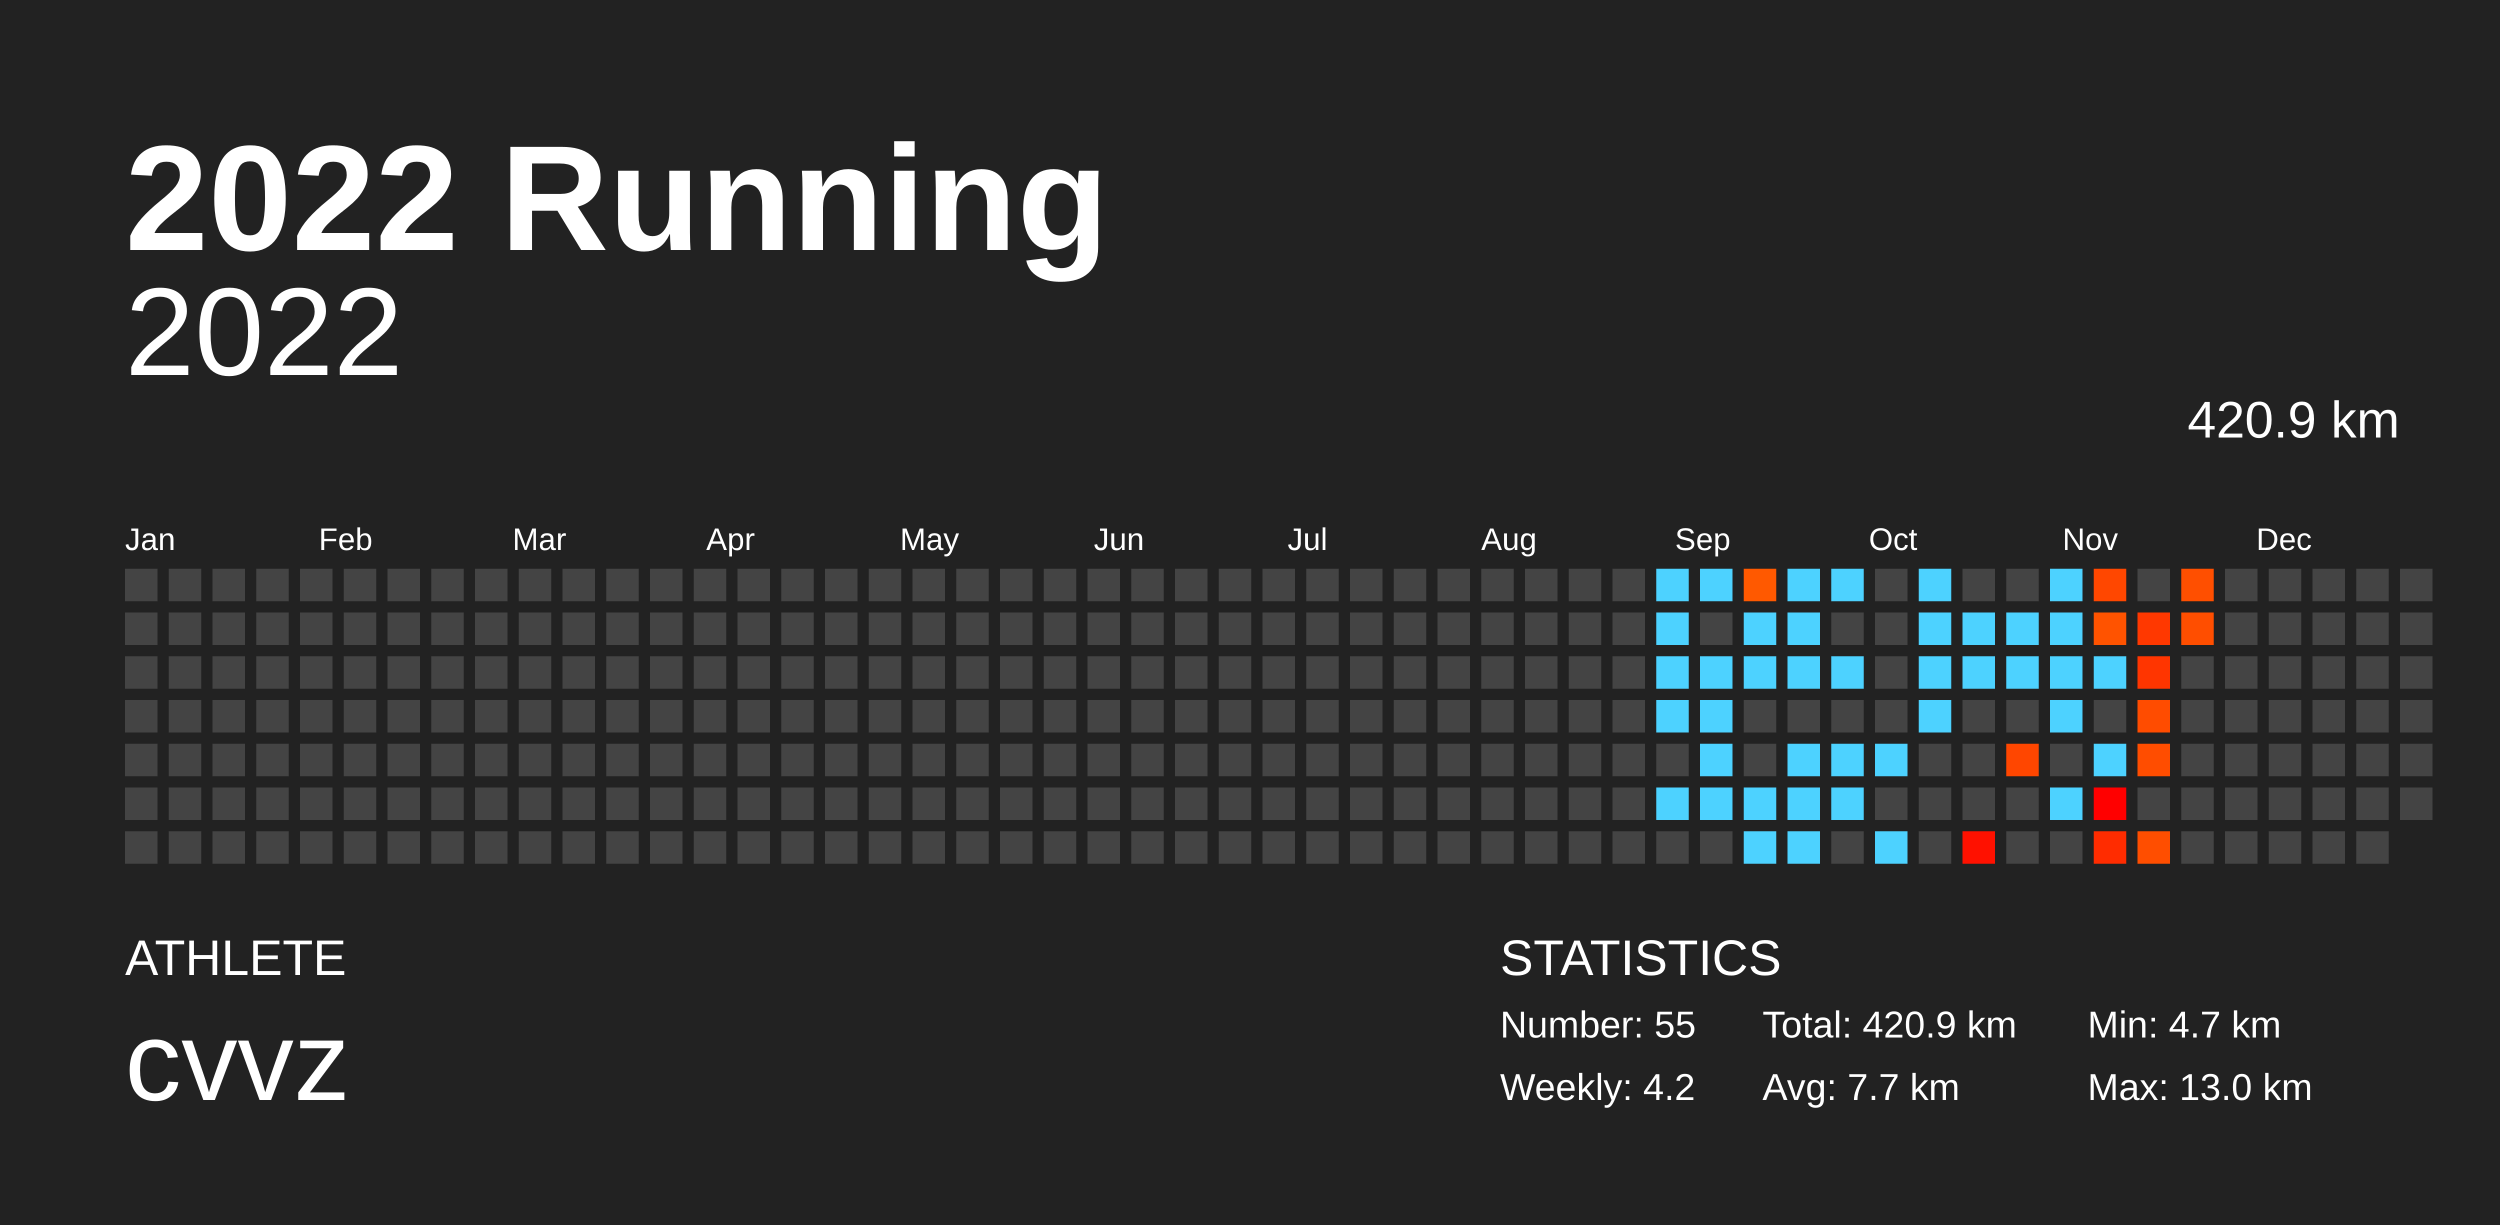
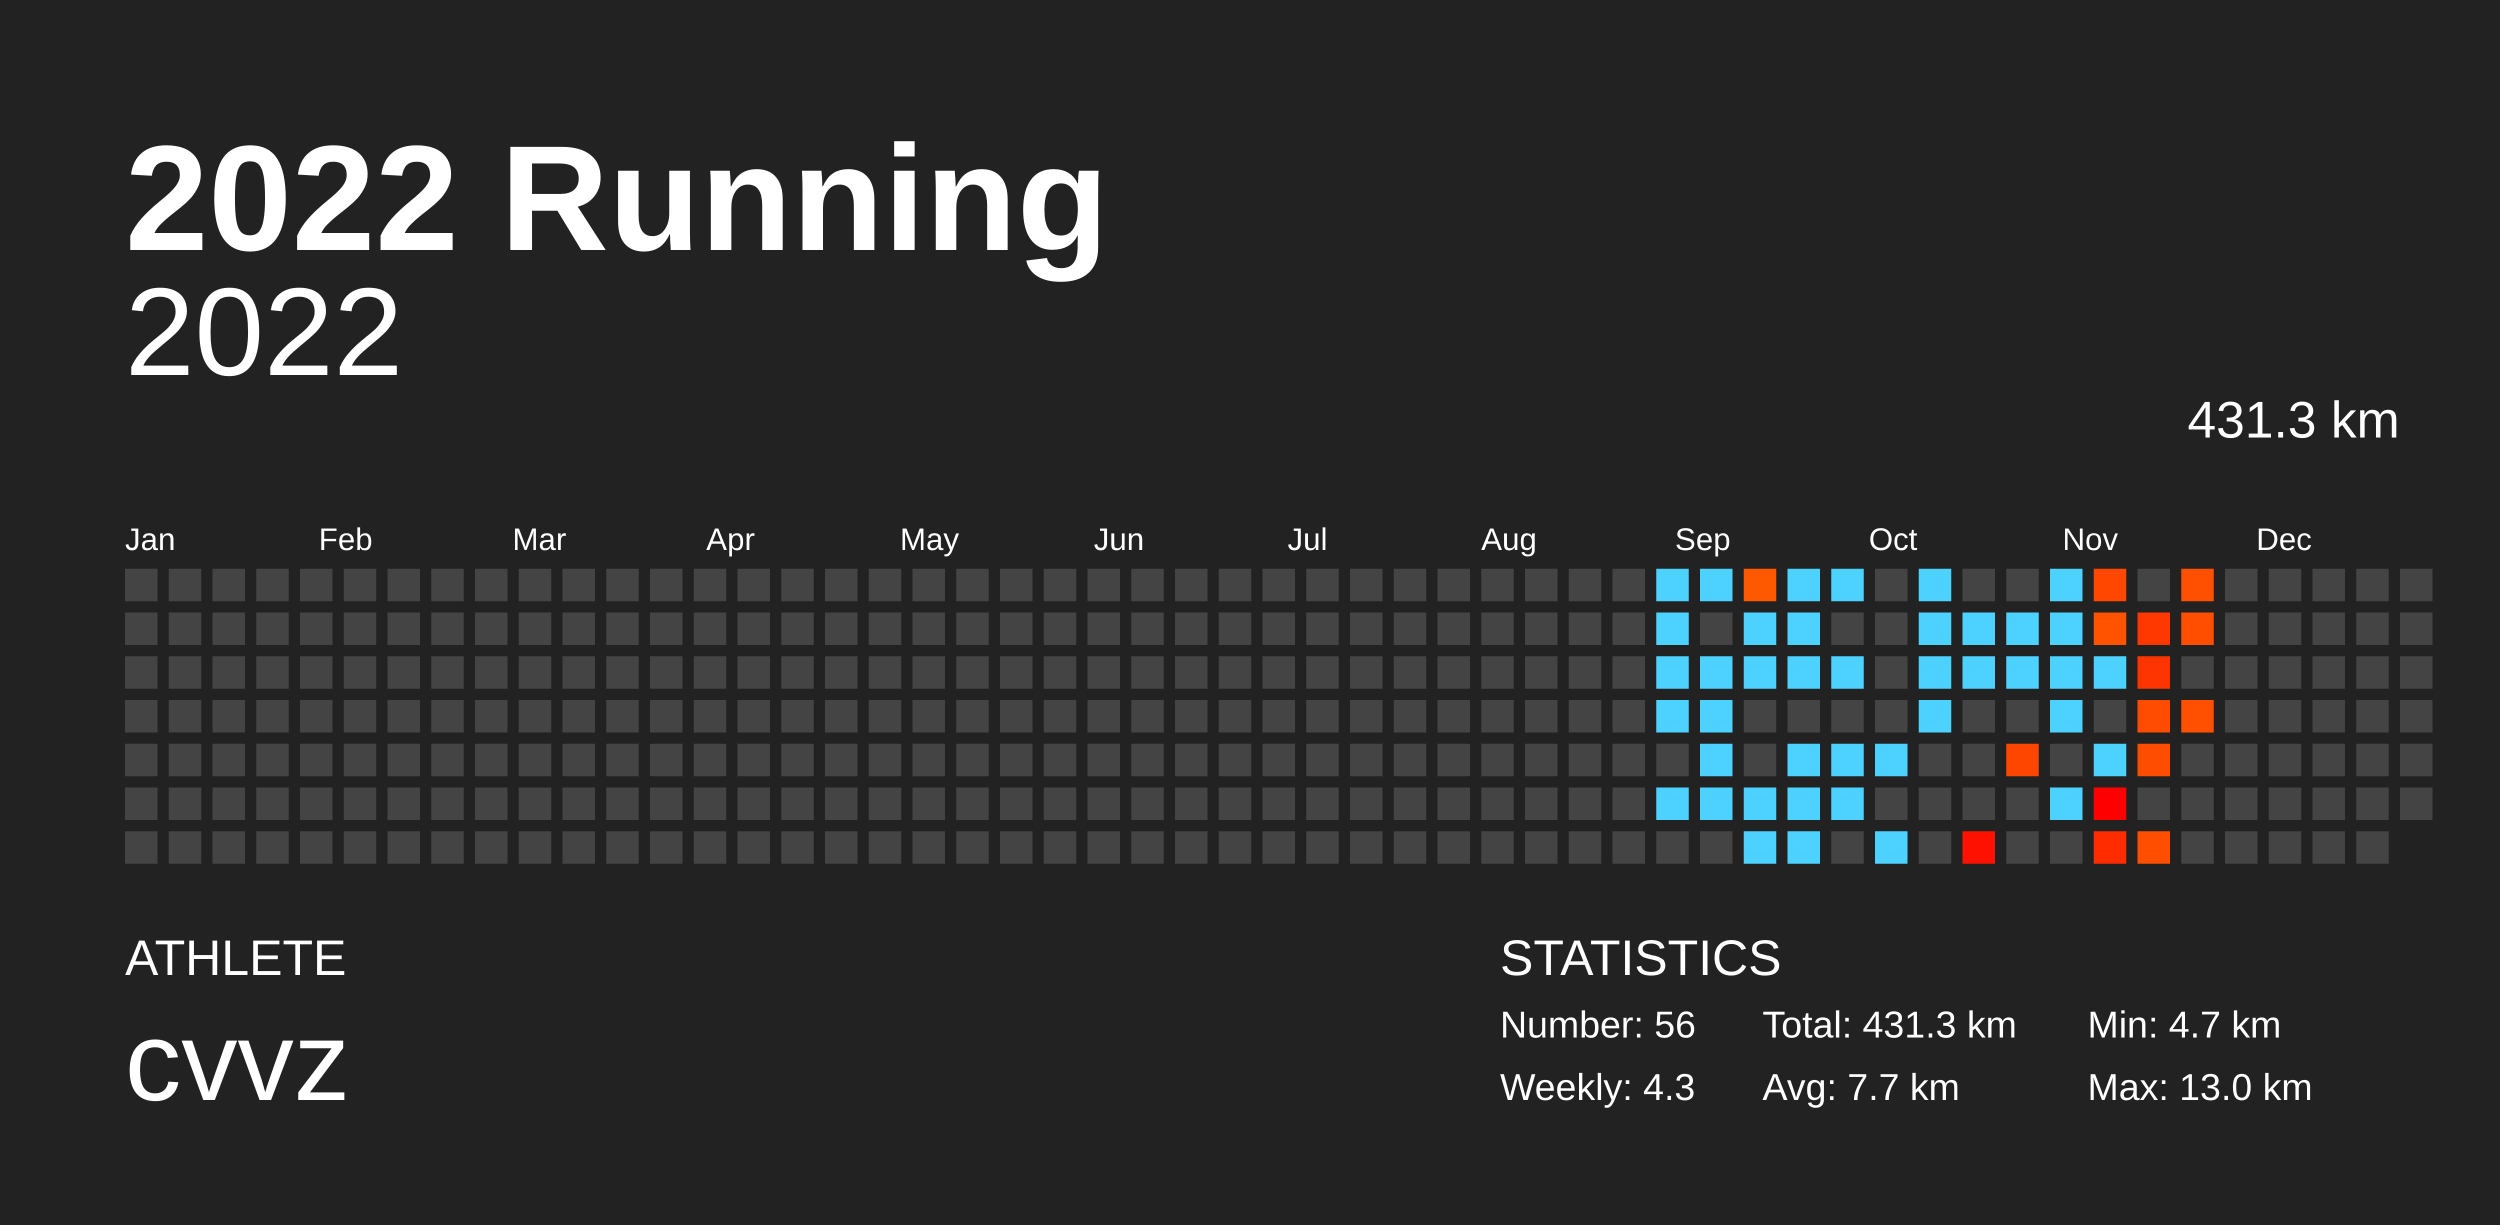
<svg xmlns="http://www.w3.org/2000/svg" baseProfile="full" height="98mm" version="1.1" viewBox="0,0,200,98" width="200mm">
  <defs />
  <rect fill="#222222" height="98" width="200" x="0" y="0" />
  <text fill="#FFFFFF" style="font-size:12px; font-family:Arial; font-weight:bold;" x="10" y="20">2022 Running</text>
  <text fill="#FFFFFF" style="font-size:4px; font-family:Arial" x="10" y="78">ATHLETE</text>
  <text fill="#FFFFFF" style="font-size:9px; font-family:Arial" x="10" y="88">cvvz</text>
  <text fill="#FFFFFF" style="font-size:4px; font-family:Arial" x="120" y="78">STATISTICS</text>
-   <text fill="#FFFFFF" style="font-size:3px; font-family:Arial" x="120" y="83">Number: 55</text>
-   <text fill="#FFFFFF" style="font-size:3px; font-family:Arial" x="120" y="88">Weekly: 4.2</text>
-   <text fill="#FFFFFF" style="font-size:3px; font-family:Arial" x="141" y="83">Total: 420.9 km</text>
+   <text fill="#FFFFFF" style="font-size:3px; font-family:Arial" x="120" y="83">Number: 56</text>
+   <text fill="#FFFFFF" style="font-size:3px; font-family:Arial" x="120" y="88">Weekly: 4.3</text>
+   <text fill="#FFFFFF" style="font-size:3px; font-family:Arial" x="141" y="83">Total: 431.3 km</text>
  <text fill="#FFFFFF" style="font-size:3px; font-family:Arial" x="141" y="88">Avg: 7.7 km</text>
  <text fill="#FFFFFF" style="font-size:3px; font-family:Arial" x="167" y="83">Min: 4.7 km</text>
  <text fill="#FFFFFF" style="font-size:3px; font-family:Arial" x="167" y="88">Max: 13.0 km</text>
  <text alignment-baseline="hanging" fill="#FFFFFF" style="font-size:10.0px; font-family:Arial;" x="10" y="30">2022</text>
-   <text alignment-baseline="hanging" fill="#FFFFFF" style="font-size:4.125px; font-family:Arial;" x="175" y="35">420.9 km</text>
+   <text alignment-baseline="hanging" fill="#FFFFFF" style="font-size:4.125px; font-family:Arial;" x="175" y="35">431.3 km</text>
  <text fill="#FFFFFF" style="font-size:2.5px; font-family:Arial" x="10.0" y="44">Jan</text>
  <text fill="#FFFFFF" style="font-size:2.5px; font-family:Arial" x="25.5" y="44">Feb</text>
  <text fill="#FFFFFF" style="font-size:2.5px; font-family:Arial" x="41.0" y="44">Mar</text>
  <text fill="#FFFFFF" style="font-size:2.5px; font-family:Arial" x="56.5" y="44">Apr</text>
  <text fill="#FFFFFF" style="font-size:2.5px; font-family:Arial" x="72.0" y="44">May</text>
  <text fill="#FFFFFF" style="font-size:2.5px; font-family:Arial" x="87.5" y="44">Jun</text>
  <text fill="#FFFFFF" style="font-size:2.5px; font-family:Arial" x="103.0" y="44">Jul</text>
  <text fill="#FFFFFF" style="font-size:2.5px; font-family:Arial" x="118.5" y="44">Aug</text>
  <text fill="#FFFFFF" style="font-size:2.5px; font-family:Arial" x="134.0" y="44">Sep</text>
  <text fill="#FFFFFF" style="font-size:2.5px; font-family:Arial" x="149.5" y="44">Oct</text>
  <text fill="#FFFFFF" style="font-size:2.5px; font-family:Arial" x="165.0" y="44">Nov</text>
  <text fill="#FFFFFF" style="font-size:2.5px; font-family:Arial" x="180.5" y="44">Dec</text>
  <rect fill="#444444" height="2.6" width="2.6" x="10.0" y="45.5" />
  <rect fill="#444444" height="2.6" width="2.6" x="10.0" y="49.0" />
  <rect fill="#444444" height="2.6" width="2.6" x="10.0" y="52.5" />
  <rect fill="#444444" height="2.6" width="2.6" x="10.0" y="56.0" />
  <rect fill="#444444" height="2.6" width="2.6" x="10.0" y="59.5" />
  <rect fill="#444444" height="2.6" width="2.6" x="10.0" y="63.0" />
  <rect fill="#444444" height="2.6" width="2.6" x="10.0" y="66.5" />
  <rect fill="#444444" height="2.6" width="2.6" x="13.5" y="45.5" />
  <rect fill="#444444" height="2.6" width="2.6" x="13.5" y="49.0" />
  <rect fill="#444444" height="2.6" width="2.6" x="13.5" y="52.5" />
  <rect fill="#444444" height="2.6" width="2.6" x="13.5" y="56.0" />
  <rect fill="#444444" height="2.6" width="2.6" x="13.5" y="59.5" />
  <rect fill="#444444" height="2.6" width="2.6" x="13.5" y="63.0" />
  <rect fill="#444444" height="2.6" width="2.6" x="13.5" y="66.5" />
  <rect fill="#444444" height="2.6" width="2.6" x="17.0" y="45.5" />
  <rect fill="#444444" height="2.6" width="2.6" x="17.0" y="49.0" />
  <rect fill="#444444" height="2.6" width="2.6" x="17.0" y="52.5" />
  <rect fill="#444444" height="2.6" width="2.6" x="17.0" y="56.0" />
  <rect fill="#444444" height="2.6" width="2.6" x="17.0" y="59.5" />
  <rect fill="#444444" height="2.6" width="2.6" x="17.0" y="63.0" />
  <rect fill="#444444" height="2.6" width="2.6" x="17.0" y="66.5" />
  <rect fill="#444444" height="2.6" width="2.6" x="20.5" y="45.5" />
  <rect fill="#444444" height="2.6" width="2.6" x="20.5" y="49.0" />
  <rect fill="#444444" height="2.6" width="2.6" x="20.5" y="52.5" />
  <rect fill="#444444" height="2.6" width="2.6" x="20.5" y="56.0" />
  <rect fill="#444444" height="2.6" width="2.6" x="20.5" y="59.5" />
  <rect fill="#444444" height="2.6" width="2.6" x="20.5" y="63.0" />
  <rect fill="#444444" height="2.6" width="2.6" x="20.5" y="66.5" />
  <rect fill="#444444" height="2.6" width="2.6" x="24.0" y="45.5" />
  <rect fill="#444444" height="2.6" width="2.6" x="24.0" y="49.0" />
  <rect fill="#444444" height="2.6" width="2.6" x="24.0" y="52.5" />
  <rect fill="#444444" height="2.6" width="2.6" x="24.0" y="56.0" />
  <rect fill="#444444" height="2.6" width="2.6" x="24.0" y="59.5" />
  <rect fill="#444444" height="2.6" width="2.6" x="24.0" y="63.0" />
  <rect fill="#444444" height="2.6" width="2.6" x="24.0" y="66.5" />
  <rect fill="#444444" height="2.6" width="2.6" x="27.5" y="45.5" />
  <rect fill="#444444" height="2.6" width="2.6" x="27.5" y="49.0" />
  <rect fill="#444444" height="2.6" width="2.6" x="27.5" y="52.5" />
  <rect fill="#444444" height="2.6" width="2.6" x="27.5" y="56.0" />
  <rect fill="#444444" height="2.6" width="2.6" x="27.5" y="59.5" />
  <rect fill="#444444" height="2.6" width="2.6" x="27.5" y="63.0" />
  <rect fill="#444444" height="2.6" width="2.6" x="27.5" y="66.5" />
  <rect fill="#444444" height="2.6" width="2.6" x="31.0" y="45.5" />
  <rect fill="#444444" height="2.6" width="2.6" x="31.0" y="49.0" />
  <rect fill="#444444" height="2.6" width="2.6" x="31.0" y="52.5" />
  <rect fill="#444444" height="2.6" width="2.6" x="31.0" y="56.0" />
  <rect fill="#444444" height="2.6" width="2.6" x="31.0" y="59.5" />
  <rect fill="#444444" height="2.6" width="2.6" x="31.0" y="63.0" />
  <rect fill="#444444" height="2.6" width="2.6" x="31.0" y="66.5" />
  <rect fill="#444444" height="2.6" width="2.6" x="34.5" y="45.5" />
  <rect fill="#444444" height="2.6" width="2.6" x="34.5" y="49.0" />
  <rect fill="#444444" height="2.6" width="2.6" x="34.5" y="52.5" />
  <rect fill="#444444" height="2.6" width="2.6" x="34.5" y="56.0" />
  <rect fill="#444444" height="2.6" width="2.6" x="34.5" y="59.5" />
  <rect fill="#444444" height="2.6" width="2.6" x="34.5" y="63.0" />
  <rect fill="#444444" height="2.6" width="2.6" x="34.5" y="66.5" />
  <rect fill="#444444" height="2.6" width="2.6" x="38.0" y="45.5" />
  <rect fill="#444444" height="2.6" width="2.6" x="38.0" y="49.0" />
  <rect fill="#444444" height="2.6" width="2.6" x="38.0" y="52.5" />
  <rect fill="#444444" height="2.6" width="2.6" x="38.0" y="56.0" />
  <rect fill="#444444" height="2.6" width="2.6" x="38.0" y="59.5" />
  <rect fill="#444444" height="2.6" width="2.6" x="38.0" y="63.0" />
  <rect fill="#444444" height="2.6" width="2.6" x="38.0" y="66.5" />
  <rect fill="#444444" height="2.6" width="2.6" x="41.5" y="45.5" />
  <rect fill="#444444" height="2.6" width="2.6" x="41.5" y="49.0" />
  <rect fill="#444444" height="2.6" width="2.6" x="41.5" y="52.5" />
  <rect fill="#444444" height="2.6" width="2.6" x="41.5" y="56.0" />
  <rect fill="#444444" height="2.6" width="2.6" x="41.5" y="59.5" />
  <rect fill="#444444" height="2.6" width="2.6" x="41.5" y="63.0" />
  <rect fill="#444444" height="2.6" width="2.6" x="41.5" y="66.5" />
  <rect fill="#444444" height="2.6" width="2.6" x="45.0" y="45.5" />
  <rect fill="#444444" height="2.6" width="2.6" x="45.0" y="49.0" />
  <rect fill="#444444" height="2.6" width="2.6" x="45.0" y="52.5" />
  <rect fill="#444444" height="2.6" width="2.6" x="45.0" y="56.0" />
  <rect fill="#444444" height="2.6" width="2.6" x="45.0" y="59.5" />
  <rect fill="#444444" height="2.6" width="2.6" x="45.0" y="63.0" />
  <rect fill="#444444" height="2.6" width="2.6" x="45.0" y="66.5" />
  <rect fill="#444444" height="2.6" width="2.6" x="48.5" y="45.5" />
  <rect fill="#444444" height="2.6" width="2.6" x="48.5" y="49.0" />
  <rect fill="#444444" height="2.6" width="2.6" x="48.5" y="52.5" />
  <rect fill="#444444" height="2.6" width="2.6" x="48.5" y="56.0" />
  <rect fill="#444444" height="2.6" width="2.6" x="48.5" y="59.5" />
  <rect fill="#444444" height="2.6" width="2.6" x="48.5" y="63.0" />
  <rect fill="#444444" height="2.6" width="2.6" x="48.5" y="66.5" />
  <rect fill="#444444" height="2.6" width="2.6" x="52.0" y="45.5" />
  <rect fill="#444444" height="2.6" width="2.6" x="52.0" y="49.0" />
  <rect fill="#444444" height="2.6" width="2.6" x="52.0" y="52.5" />
  <rect fill="#444444" height="2.6" width="2.6" x="52.0" y="56.0" />
  <rect fill="#444444" height="2.6" width="2.6" x="52.0" y="59.5" />
  <rect fill="#444444" height="2.6" width="2.6" x="52.0" y="63.0" />
  <rect fill="#444444" height="2.6" width="2.6" x="52.0" y="66.5" />
  <rect fill="#444444" height="2.6" width="2.6" x="55.5" y="45.5" />
  <rect fill="#444444" height="2.6" width="2.6" x="55.5" y="49.0" />
  <rect fill="#444444" height="2.6" width="2.6" x="55.5" y="52.5" />
  <rect fill="#444444" height="2.6" width="2.6" x="55.5" y="56.0" />
  <rect fill="#444444" height="2.6" width="2.6" x="55.5" y="59.5" />
  <rect fill="#444444" height="2.6" width="2.6" x="55.5" y="63.0" />
  <rect fill="#444444" height="2.6" width="2.6" x="55.5" y="66.5" />
  <rect fill="#444444" height="2.6" width="2.6" x="59.0" y="45.5" />
  <rect fill="#444444" height="2.6" width="2.6" x="59.0" y="49.0" />
  <rect fill="#444444" height="2.6" width="2.6" x="59.0" y="52.5" />
  <rect fill="#444444" height="2.6" width="2.6" x="59.0" y="56.0" />
  <rect fill="#444444" height="2.6" width="2.6" x="59.0" y="59.5" />
  <rect fill="#444444" height="2.6" width="2.6" x="59.0" y="63.0" />
  <rect fill="#444444" height="2.6" width="2.6" x="59.0" y="66.5" />
  <rect fill="#444444" height="2.6" width="2.6" x="62.5" y="45.5" />
  <rect fill="#444444" height="2.6" width="2.6" x="62.5" y="49.0" />
  <rect fill="#444444" height="2.6" width="2.6" x="62.5" y="52.5" />
  <rect fill="#444444" height="2.6" width="2.6" x="62.5" y="56.0" />
  <rect fill="#444444" height="2.6" width="2.6" x="62.5" y="59.5" />
  <rect fill="#444444" height="2.6" width="2.6" x="62.5" y="63.0" />
  <rect fill="#444444" height="2.6" width="2.6" x="62.5" y="66.5" />
  <rect fill="#444444" height="2.6" width="2.6" x="66.0" y="45.5" />
  <rect fill="#444444" height="2.6" width="2.6" x="66.0" y="49.0" />
  <rect fill="#444444" height="2.6" width="2.6" x="66.0" y="52.5" />
  <rect fill="#444444" height="2.6" width="2.6" x="66.0" y="56.0" />
  <rect fill="#444444" height="2.6" width="2.6" x="66.0" y="59.5" />
  <rect fill="#444444" height="2.6" width="2.6" x="66.0" y="63.0" />
  <rect fill="#444444" height="2.6" width="2.6" x="66.0" y="66.5" />
  <rect fill="#444444" height="2.6" width="2.6" x="69.5" y="45.5" />
  <rect fill="#444444" height="2.6" width="2.6" x="69.5" y="49.0" />
  <rect fill="#444444" height="2.6" width="2.6" x="69.5" y="52.5" />
  <rect fill="#444444" height="2.6" width="2.6" x="69.5" y="56.0" />
  <rect fill="#444444" height="2.6" width="2.6" x="69.5" y="59.5" />
  <rect fill="#444444" height="2.6" width="2.6" x="69.5" y="63.0" />
  <rect fill="#444444" height="2.6" width="2.6" x="69.5" y="66.5" />
  <rect fill="#444444" height="2.6" width="2.6" x="73.0" y="45.5" />
  <rect fill="#444444" height="2.6" width="2.6" x="73.0" y="49.0" />
  <rect fill="#444444" height="2.6" width="2.6" x="73.0" y="52.5" />
  <rect fill="#444444" height="2.6" width="2.6" x="73.0" y="56.0" />
  <rect fill="#444444" height="2.6" width="2.6" x="73.0" y="59.5" />
  <rect fill="#444444" height="2.6" width="2.6" x="73.0" y="63.0" />
  <rect fill="#444444" height="2.6" width="2.6" x="73.0" y="66.5" />
  <rect fill="#444444" height="2.6" width="2.6" x="76.5" y="45.5" />
  <rect fill="#444444" height="2.6" width="2.6" x="76.5" y="49.0" />
  <rect fill="#444444" height="2.6" width="2.6" x="76.5" y="52.5" />
  <rect fill="#444444" height="2.6" width="2.6" x="76.5" y="56.0" />
  <rect fill="#444444" height="2.6" width="2.6" x="76.5" y="59.5" />
  <rect fill="#444444" height="2.6" width="2.6" x="76.5" y="63.0" />
  <rect fill="#444444" height="2.6" width="2.6" x="76.5" y="66.5" />
  <rect fill="#444444" height="2.6" width="2.6" x="80.0" y="45.5" />
  <rect fill="#444444" height="2.6" width="2.6" x="80.0" y="49.0" />
  <rect fill="#444444" height="2.6" width="2.6" x="80.0" y="52.5" />
  <rect fill="#444444" height="2.6" width="2.6" x="80.0" y="56.0" />
  <rect fill="#444444" height="2.6" width="2.6" x="80.0" y="59.5" />
  <rect fill="#444444" height="2.6" width="2.6" x="80.0" y="63.0" />
  <rect fill="#444444" height="2.6" width="2.6" x="80.0" y="66.5" />
  <rect fill="#444444" height="2.6" width="2.6" x="83.5" y="45.5" />
  <rect fill="#444444" height="2.6" width="2.6" x="83.5" y="49.0" />
  <rect fill="#444444" height="2.6" width="2.6" x="83.5" y="52.5" />
  <rect fill="#444444" height="2.6" width="2.6" x="83.5" y="56.0" />
  <rect fill="#444444" height="2.6" width="2.6" x="83.5" y="59.5" />
  <rect fill="#444444" height="2.6" width="2.6" x="83.5" y="63.0" />
  <rect fill="#444444" height="2.6" width="2.6" x="83.5" y="66.5" />
  <rect fill="#444444" height="2.6" width="2.6" x="87.0" y="45.5" />
  <rect fill="#444444" height="2.6" width="2.6" x="87.0" y="49.0" />
  <rect fill="#444444" height="2.6" width="2.6" x="87.0" y="52.5" />
  <rect fill="#444444" height="2.6" width="2.6" x="87.0" y="56.0" />
  <rect fill="#444444" height="2.6" width="2.6" x="87.0" y="59.5" />
  <rect fill="#444444" height="2.6" width="2.6" x="87.0" y="63.0" />
  <rect fill="#444444" height="2.6" width="2.6" x="87.0" y="66.5" />
  <rect fill="#444444" height="2.6" width="2.6" x="90.5" y="45.5" />
  <rect fill="#444444" height="2.6" width="2.6" x="90.5" y="49.0" />
  <rect fill="#444444" height="2.6" width="2.6" x="90.5" y="52.5" />
  <rect fill="#444444" height="2.6" width="2.6" x="90.5" y="56.0" />
  <rect fill="#444444" height="2.6" width="2.6" x="90.5" y="59.5" />
  <rect fill="#444444" height="2.6" width="2.6" x="90.5" y="63.0" />
  <rect fill="#444444" height="2.6" width="2.6" x="90.5" y="66.5" />
  <rect fill="#444444" height="2.6" width="2.6" x="94.0" y="45.5" />
  <rect fill="#444444" height="2.6" width="2.6" x="94.0" y="49.0" />
  <rect fill="#444444" height="2.6" width="2.6" x="94.0" y="52.5" />
  <rect fill="#444444" height="2.6" width="2.6" x="94.0" y="56.0" />
  <rect fill="#444444" height="2.6" width="2.6" x="94.0" y="59.5" />
  <rect fill="#444444" height="2.6" width="2.6" x="94.0" y="63.0" />
  <rect fill="#444444" height="2.6" width="2.6" x="94.0" y="66.5" />
  <rect fill="#444444" height="2.6" width="2.6" x="97.5" y="45.5" />
  <rect fill="#444444" height="2.6" width="2.6" x="97.5" y="49.0" />
  <rect fill="#444444" height="2.6" width="2.6" x="97.5" y="52.5" />
  <rect fill="#444444" height="2.6" width="2.6" x="97.5" y="56.0" />
  <rect fill="#444444" height="2.6" width="2.6" x="97.5" y="59.5" />
  <rect fill="#444444" height="2.6" width="2.6" x="97.5" y="63.0" />
  <rect fill="#444444" height="2.6" width="2.6" x="97.5" y="66.5" />
  <rect fill="#444444" height="2.6" width="2.6" x="101.0" y="45.5" />
  <rect fill="#444444" height="2.6" width="2.6" x="101.0" y="49.0" />
  <rect fill="#444444" height="2.6" width="2.6" x="101.0" y="52.5" />
  <rect fill="#444444" height="2.6" width="2.6" x="101.0" y="56.0" />
  <rect fill="#444444" height="2.6" width="2.6" x="101.0" y="59.5" />
  <rect fill="#444444" height="2.6" width="2.6" x="101.0" y="63.0" />
  <rect fill="#444444" height="2.6" width="2.6" x="101.0" y="66.5" />
  <rect fill="#444444" height="2.6" width="2.6" x="104.5" y="45.5" />
  <rect fill="#444444" height="2.6" width="2.6" x="104.5" y="49.0" />
  <rect fill="#444444" height="2.6" width="2.6" x="104.5" y="52.5" />
  <rect fill="#444444" height="2.6" width="2.6" x="104.5" y="56.0" />
  <rect fill="#444444" height="2.6" width="2.6" x="104.5" y="59.5" />
  <rect fill="#444444" height="2.6" width="2.6" x="104.5" y="63.0" />
  <rect fill="#444444" height="2.6" width="2.6" x="104.5" y="66.5" />
  <rect fill="#444444" height="2.6" width="2.6" x="108.0" y="45.5" />
  <rect fill="#444444" height="2.6" width="2.6" x="108.0" y="49.0" />
  <rect fill="#444444" height="2.6" width="2.6" x="108.0" y="52.5" />
  <rect fill="#444444" height="2.6" width="2.6" x="108.0" y="56.0" />
  <rect fill="#444444" height="2.6" width="2.6" x="108.0" y="59.5" />
  <rect fill="#444444" height="2.6" width="2.6" x="108.0" y="63.0" />
  <rect fill="#444444" height="2.6" width="2.6" x="108.0" y="66.5" />
  <rect fill="#444444" height="2.6" width="2.6" x="111.5" y="45.5" />
  <rect fill="#444444" height="2.6" width="2.6" x="111.5" y="49.0" />
  <rect fill="#444444" height="2.6" width="2.6" x="111.5" y="52.5" />
  <rect fill="#444444" height="2.6" width="2.6" x="111.5" y="56.0" />
  <rect fill="#444444" height="2.6" width="2.6" x="111.5" y="59.5" />
  <rect fill="#444444" height="2.6" width="2.6" x="111.5" y="63.0" />
  <rect fill="#444444" height="2.6" width="2.6" x="111.5" y="66.5" />
  <rect fill="#444444" height="2.6" width="2.6" x="115.0" y="45.5" />
  <rect fill="#444444" height="2.6" width="2.6" x="115.0" y="49.0" />
  <rect fill="#444444" height="2.6" width="2.6" x="115.0" y="52.5" />
  <rect fill="#444444" height="2.6" width="2.6" x="115.0" y="56.0" />
  <rect fill="#444444" height="2.6" width="2.6" x="115.0" y="59.5" />
  <rect fill="#444444" height="2.6" width="2.6" x="115.0" y="63.0" />
  <rect fill="#444444" height="2.6" width="2.6" x="115.0" y="66.5" />
  <rect fill="#444444" height="2.6" width="2.6" x="118.5" y="45.5" />
  <rect fill="#444444" height="2.6" width="2.6" x="118.5" y="49.0" />
  <rect fill="#444444" height="2.6" width="2.6" x="118.5" y="52.5" />
  <rect fill="#444444" height="2.6" width="2.6" x="118.5" y="56.0" />
  <rect fill="#444444" height="2.6" width="2.6" x="118.5" y="59.5" />
  <rect fill="#444444" height="2.6" width="2.6" x="118.5" y="63.0" />
  <rect fill="#444444" height="2.6" width="2.6" x="118.5" y="66.5" />
  <rect fill="#444444" height="2.6" width="2.6" x="122.0" y="45.5" />
  <rect fill="#444444" height="2.6" width="2.6" x="122.0" y="49.0" />
  <rect fill="#444444" height="2.6" width="2.6" x="122.0" y="52.5" />
  <rect fill="#444444" height="2.6" width="2.6" x="122.0" y="56.0" />
  <rect fill="#444444" height="2.6" width="2.6" x="122.0" y="59.5" />
  <rect fill="#444444" height="2.6" width="2.6" x="122.0" y="63.0" />
  <rect fill="#444444" height="2.6" width="2.6" x="122.0" y="66.5" />
  <rect fill="#444444" height="2.6" width="2.6" x="125.5" y="45.5" />
  <rect fill="#444444" height="2.6" width="2.6" x="125.5" y="49.0" />
  <rect fill="#444444" height="2.6" width="2.6" x="125.5" y="52.5" />
  <rect fill="#444444" height="2.6" width="2.6" x="125.5" y="56.0" />
  <rect fill="#444444" height="2.6" width="2.6" x="125.5" y="59.5" />
  <rect fill="#444444" height="2.6" width="2.6" x="125.5" y="63.0" />
  <rect fill="#444444" height="2.6" width="2.6" x="125.5" y="66.5" />
  <rect fill="#444444" height="2.6" width="2.6" x="129.0" y="45.5" />
  <rect fill="#444444" height="2.6" width="2.6" x="129.0" y="49.0" />
  <rect fill="#444444" height="2.6" width="2.6" x="129.0" y="52.5" />
  <rect fill="#444444" height="2.6" width="2.6" x="129.0" y="56.0" />
  <rect fill="#444444" height="2.6" width="2.6" x="129.0" y="59.5" />
  <rect fill="#444444" height="2.6" width="2.6" x="129.0" y="63.0" />
  <rect fill="#444444" height="2.6" width="2.6" x="129.0" y="66.5" />
  <rect fill="#4dd2ff" height="2.6" width="2.6" x="132.5" y="45.5" />
  <rect fill="#4dd2ff" height="2.6" width="2.6" x="132.5" y="49.0" />
  <rect fill="#4dd2ff" height="2.6" width="2.6" x="132.5" y="52.5" />
  <rect fill="#4dd2ff" height="2.6" width="2.6" x="132.5" y="56.0" />
  <rect fill="#444444" height="2.6" width="2.6" x="132.5" y="59.5" />
  <rect fill="#4dd2ff" height="2.6" width="2.6" x="132.5" y="63.0" />
  <rect fill="#444444" height="2.6" width="2.6" x="132.5" y="66.5" />
  <rect fill="#4dd2ff" height="2.6" width="2.6" x="136.0" y="45.5" />
  <rect fill="#444444" height="2.6" width="2.6" x="136.0" y="49.0" />
  <rect fill="#4dd2ff" height="2.6" width="2.6" x="136.0" y="52.5" />
  <rect fill="#4dd2ff" height="2.6" width="2.6" x="136.0" y="56.0" />
  <rect fill="#4dd2ff" height="2.6" width="2.6" x="136.0" y="59.5" />
  <rect fill="#4dd2ff" height="2.6" width="2.6" x="136.0" y="63.0" />
  <rect fill="#444444" height="2.6" width="2.6" x="136.0" y="66.5" />
  <rect fill="#ff5900" height="2.6" width="2.6" x="139.5" y="45.5" />
  <rect fill="#4dd2ff" height="2.6" width="2.6" x="139.5" y="49.0" />
  <rect fill="#4dd2ff" height="2.6" width="2.6" x="139.5" y="52.5" />
  <rect fill="#444444" height="2.6" width="2.6" x="139.5" y="56.0" />
  <rect fill="#444444" height="2.6" width="2.6" x="139.5" y="59.5" />
  <rect fill="#4dd2ff" height="2.6" width="2.6" x="139.5" y="63.0" />
  <rect fill="#4dd2ff" height="2.6" width="2.6" x="139.5" y="66.5" />
  <rect fill="#4dd2ff" height="2.6" width="2.6" x="143.0" y="45.5" />
  <rect fill="#4dd2ff" height="2.6" width="2.6" x="143.0" y="49.0" />
  <rect fill="#4dd2ff" height="2.6" width="2.6" x="143.0" y="52.5" />
  <rect fill="#444444" height="2.6" width="2.6" x="143.0" y="56.0" />
  <rect fill="#4dd2ff" height="2.6" width="2.6" x="143.0" y="59.5" />
  <rect fill="#4dd2ff" height="2.6" width="2.6" x="143.0" y="63.0" />
  <rect fill="#4dd2ff" height="2.6" width="2.6" x="143.0" y="66.5" />
  <rect fill="#4dd2ff" height="2.6" width="2.6" x="146.5" y="45.5" />
  <rect fill="#444444" height="2.6" width="2.6" x="146.5" y="49.0" />
  <rect fill="#4dd2ff" height="2.6" width="2.6" x="146.5" y="52.5" />
  <rect fill="#444444" height="2.6" width="2.6" x="146.5" y="56.0" />
  <rect fill="#4dd2ff" height="2.6" width="2.6" x="146.5" y="59.5" />
  <rect fill="#4dd2ff" height="2.6" width="2.6" x="146.5" y="63.0" />
  <rect fill="#444444" height="2.6" width="2.6" x="146.5" y="66.5" />
  <rect fill="#444444" height="2.6" width="2.6" x="150.0" y="45.5" />
  <rect fill="#444444" height="2.6" width="2.6" x="150.0" y="49.0" />
  <rect fill="#444444" height="2.6" width="2.6" x="150.0" y="52.5" />
  <rect fill="#444444" height="2.6" width="2.6" x="150.0" y="56.0" />
  <rect fill="#4dd2ff" height="2.6" width="2.6" x="150.0" y="59.5" />
  <rect fill="#444444" height="2.6" width="2.6" x="150.0" y="63.0" />
  <rect fill="#4dd2ff" height="2.6" width="2.6" x="150.0" y="66.5" />
  <rect fill="#4dd2ff" height="2.6" width="2.6" x="153.5" y="45.5" />
  <rect fill="#4dd2ff" height="2.6" width="2.6" x="153.5" y="49.0" />
  <rect fill="#4dd2ff" height="2.6" width="2.6" x="153.5" y="52.5" />
  <rect fill="#4dd2ff" height="2.6" width="2.6" x="153.5" y="56.0" />
  <rect fill="#444444" height="2.6" width="2.6" x="153.5" y="59.5" />
  <rect fill="#444444" height="2.6" width="2.6" x="153.5" y="63.0" />
  <rect fill="#444444" height="2.6" width="2.6" x="153.5" y="66.5" />
  <rect fill="#444444" height="2.6" width="2.6" x="157.0" y="45.5" />
  <rect fill="#4dd2ff" height="2.6" width="2.6" x="157.0" y="49.0" />
  <rect fill="#4dd2ff" height="2.6" width="2.6" x="157.0" y="52.5" />
  <rect fill="#444444" height="2.6" width="2.6" x="157.0" y="56.0" />
  <rect fill="#444444" height="2.6" width="2.6" x="157.0" y="59.5" />
  <rect fill="#444444" height="2.6" width="2.6" x="157.0" y="63.0" />
  <rect fill="#ff1100" height="2.6" width="2.6" x="157.0" y="66.5" />
  <rect fill="#444444" height="2.6" width="2.6" x="160.5" y="45.5" />
  <rect fill="#4dd2ff" height="2.6" width="2.6" x="160.5" y="49.0" />
  <rect fill="#4dd2ff" height="2.6" width="2.6" x="160.5" y="52.5" />
  <rect fill="#444444" height="2.6" width="2.6" x="160.5" y="56.0" />
  <rect fill="#ff4600" height="2.6" width="2.6" x="160.5" y="59.5" />
  <rect fill="#444444" height="2.6" width="2.6" x="160.5" y="63.0" />
  <rect fill="#444444" height="2.6" width="2.6" x="160.5" y="66.5" />
  <rect fill="#4dd2ff" height="2.6" width="2.6" x="164.0" y="45.5" />
  <rect fill="#4dd2ff" height="2.6" width="2.6" x="164.0" y="49.0" />
  <rect fill="#4dd2ff" height="2.6" width="2.6" x="164.0" y="52.5" />
  <rect fill="#4dd2ff" height="2.6" width="2.6" x="164.0" y="56.0" />
  <rect fill="#444444" height="2.6" width="2.6" x="164.0" y="59.5" />
  <rect fill="#4dd2ff" height="2.6" width="2.6" x="164.0" y="63.0" />
  <rect fill="#444444" height="2.6" width="2.6" x="164.0" y="66.5" />
  <rect fill="#ff4700" height="2.6" width="2.6" x="167.5" y="45.5" />
  <rect fill="#ff5300" height="2.6" width="2.6" x="167.5" y="49.0" />
  <rect fill="#4dd2ff" height="2.6" width="2.6" x="167.5" y="52.5" />
  <rect fill="#444444" height="2.6" width="2.6" x="167.5" y="56.0" />
  <rect fill="#4dd2ff" height="2.6" width="2.6" x="167.5" y="59.5" />
  <rect fill="#ff0000" height="2.6" width="2.6" x="167.5" y="63.0" />
  <rect fill="#ff2c00" height="2.6" width="2.6" x="167.5" y="66.5" />
  <rect fill="#444444" height="2.6" width="2.6" x="171.0" y="45.5" />
  <rect fill="#ff3800" height="2.6" width="2.6" x="171.0" y="49.0" />
  <rect fill="#ff3500" height="2.6" width="2.6" x="171.0" y="52.5" />
  <rect fill="#ff4c00" height="2.6" width="2.6" x="171.0" y="56.0" />
  <rect fill="#ff4d00" height="2.6" width="2.6" x="171.0" y="59.5" />
  <rect fill="#444444" height="2.6" width="2.6" x="171.0" y="63.0" />
  <rect fill="#ff4e00" height="2.6" width="2.6" x="171.0" y="66.5" />
  <rect fill="#ff4f00" height="2.6" width="2.6" x="174.5" y="45.5" />
  <rect fill="#ff4e00" height="2.6" width="2.6" x="174.5" y="49.0" />
  <rect fill="#444444" height="2.6" width="2.6" x="174.5" y="52.5" />
-   <rect fill="#444444" height="2.6" width="2.6" x="174.5" y="56.0" />
+   <rect fill="#ff4f00" height="2.6" width="2.6" x="174.5" y="56.0" />
  <rect fill="#444444" height="2.6" width="2.6" x="174.5" y="59.5" />
  <rect fill="#444444" height="2.6" width="2.6" x="174.5" y="63.0" />
  <rect fill="#444444" height="2.6" width="2.6" x="174.5" y="66.5" />
  <rect fill="#444444" height="2.6" width="2.6" x="178.0" y="45.5" />
  <rect fill="#444444" height="2.6" width="2.6" x="178.0" y="49.0" />
  <rect fill="#444444" height="2.6" width="2.6" x="178.0" y="52.5" />
  <rect fill="#444444" height="2.6" width="2.6" x="178.0" y="56.0" />
  <rect fill="#444444" height="2.6" width="2.6" x="178.0" y="59.5" />
  <rect fill="#444444" height="2.6" width="2.6" x="178.0" y="63.0" />
  <rect fill="#444444" height="2.6" width="2.6" x="178.0" y="66.5" />
  <rect fill="#444444" height="2.6" width="2.6" x="181.5" y="45.5" />
  <rect fill="#444444" height="2.6" width="2.6" x="181.5" y="49.0" />
  <rect fill="#444444" height="2.6" width="2.6" x="181.5" y="52.5" />
  <rect fill="#444444" height="2.6" width="2.6" x="181.5" y="56.0" />
  <rect fill="#444444" height="2.6" width="2.6" x="181.5" y="59.5" />
  <rect fill="#444444" height="2.6" width="2.6" x="181.5" y="63.0" />
  <rect fill="#444444" height="2.6" width="2.6" x="181.5" y="66.5" />
  <rect fill="#444444" height="2.6" width="2.6" x="185.0" y="45.5" />
  <rect fill="#444444" height="2.6" width="2.6" x="185.0" y="49.0" />
  <rect fill="#444444" height="2.6" width="2.6" x="185.0" y="52.5" />
  <rect fill="#444444" height="2.6" width="2.6" x="185.0" y="56.0" />
  <rect fill="#444444" height="2.6" width="2.6" x="185.0" y="59.5" />
  <rect fill="#444444" height="2.6" width="2.6" x="185.0" y="63.0" />
  <rect fill="#444444" height="2.6" width="2.6" x="185.0" y="66.5" />
  <rect fill="#444444" height="2.6" width="2.6" x="188.5" y="45.5" />
  <rect fill="#444444" height="2.6" width="2.6" x="188.5" y="49.0" />
  <rect fill="#444444" height="2.6" width="2.6" x="188.5" y="52.5" />
  <rect fill="#444444" height="2.6" width="2.6" x="188.5" y="56.0" />
  <rect fill="#444444" height="2.6" width="2.6" x="188.5" y="59.5" />
  <rect fill="#444444" height="2.6" width="2.6" x="188.5" y="63.0" />
  <rect fill="#444444" height="2.6" width="2.6" x="188.5" y="66.5" />
  <rect fill="#444444" height="2.6" width="2.6" x="192.0" y="45.5" />
  <rect fill="#444444" height="2.6" width="2.6" x="192.0" y="49.0" />
  <rect fill="#444444" height="2.6" width="2.6" x="192.0" y="52.5" />
  <rect fill="#444444" height="2.6" width="2.6" x="192.0" y="56.0" />
  <rect fill="#444444" height="2.6" width="2.6" x="192.0" y="59.5" />
  <rect fill="#444444" height="2.6" width="2.6" x="192.0" y="63.0" />
</svg>
